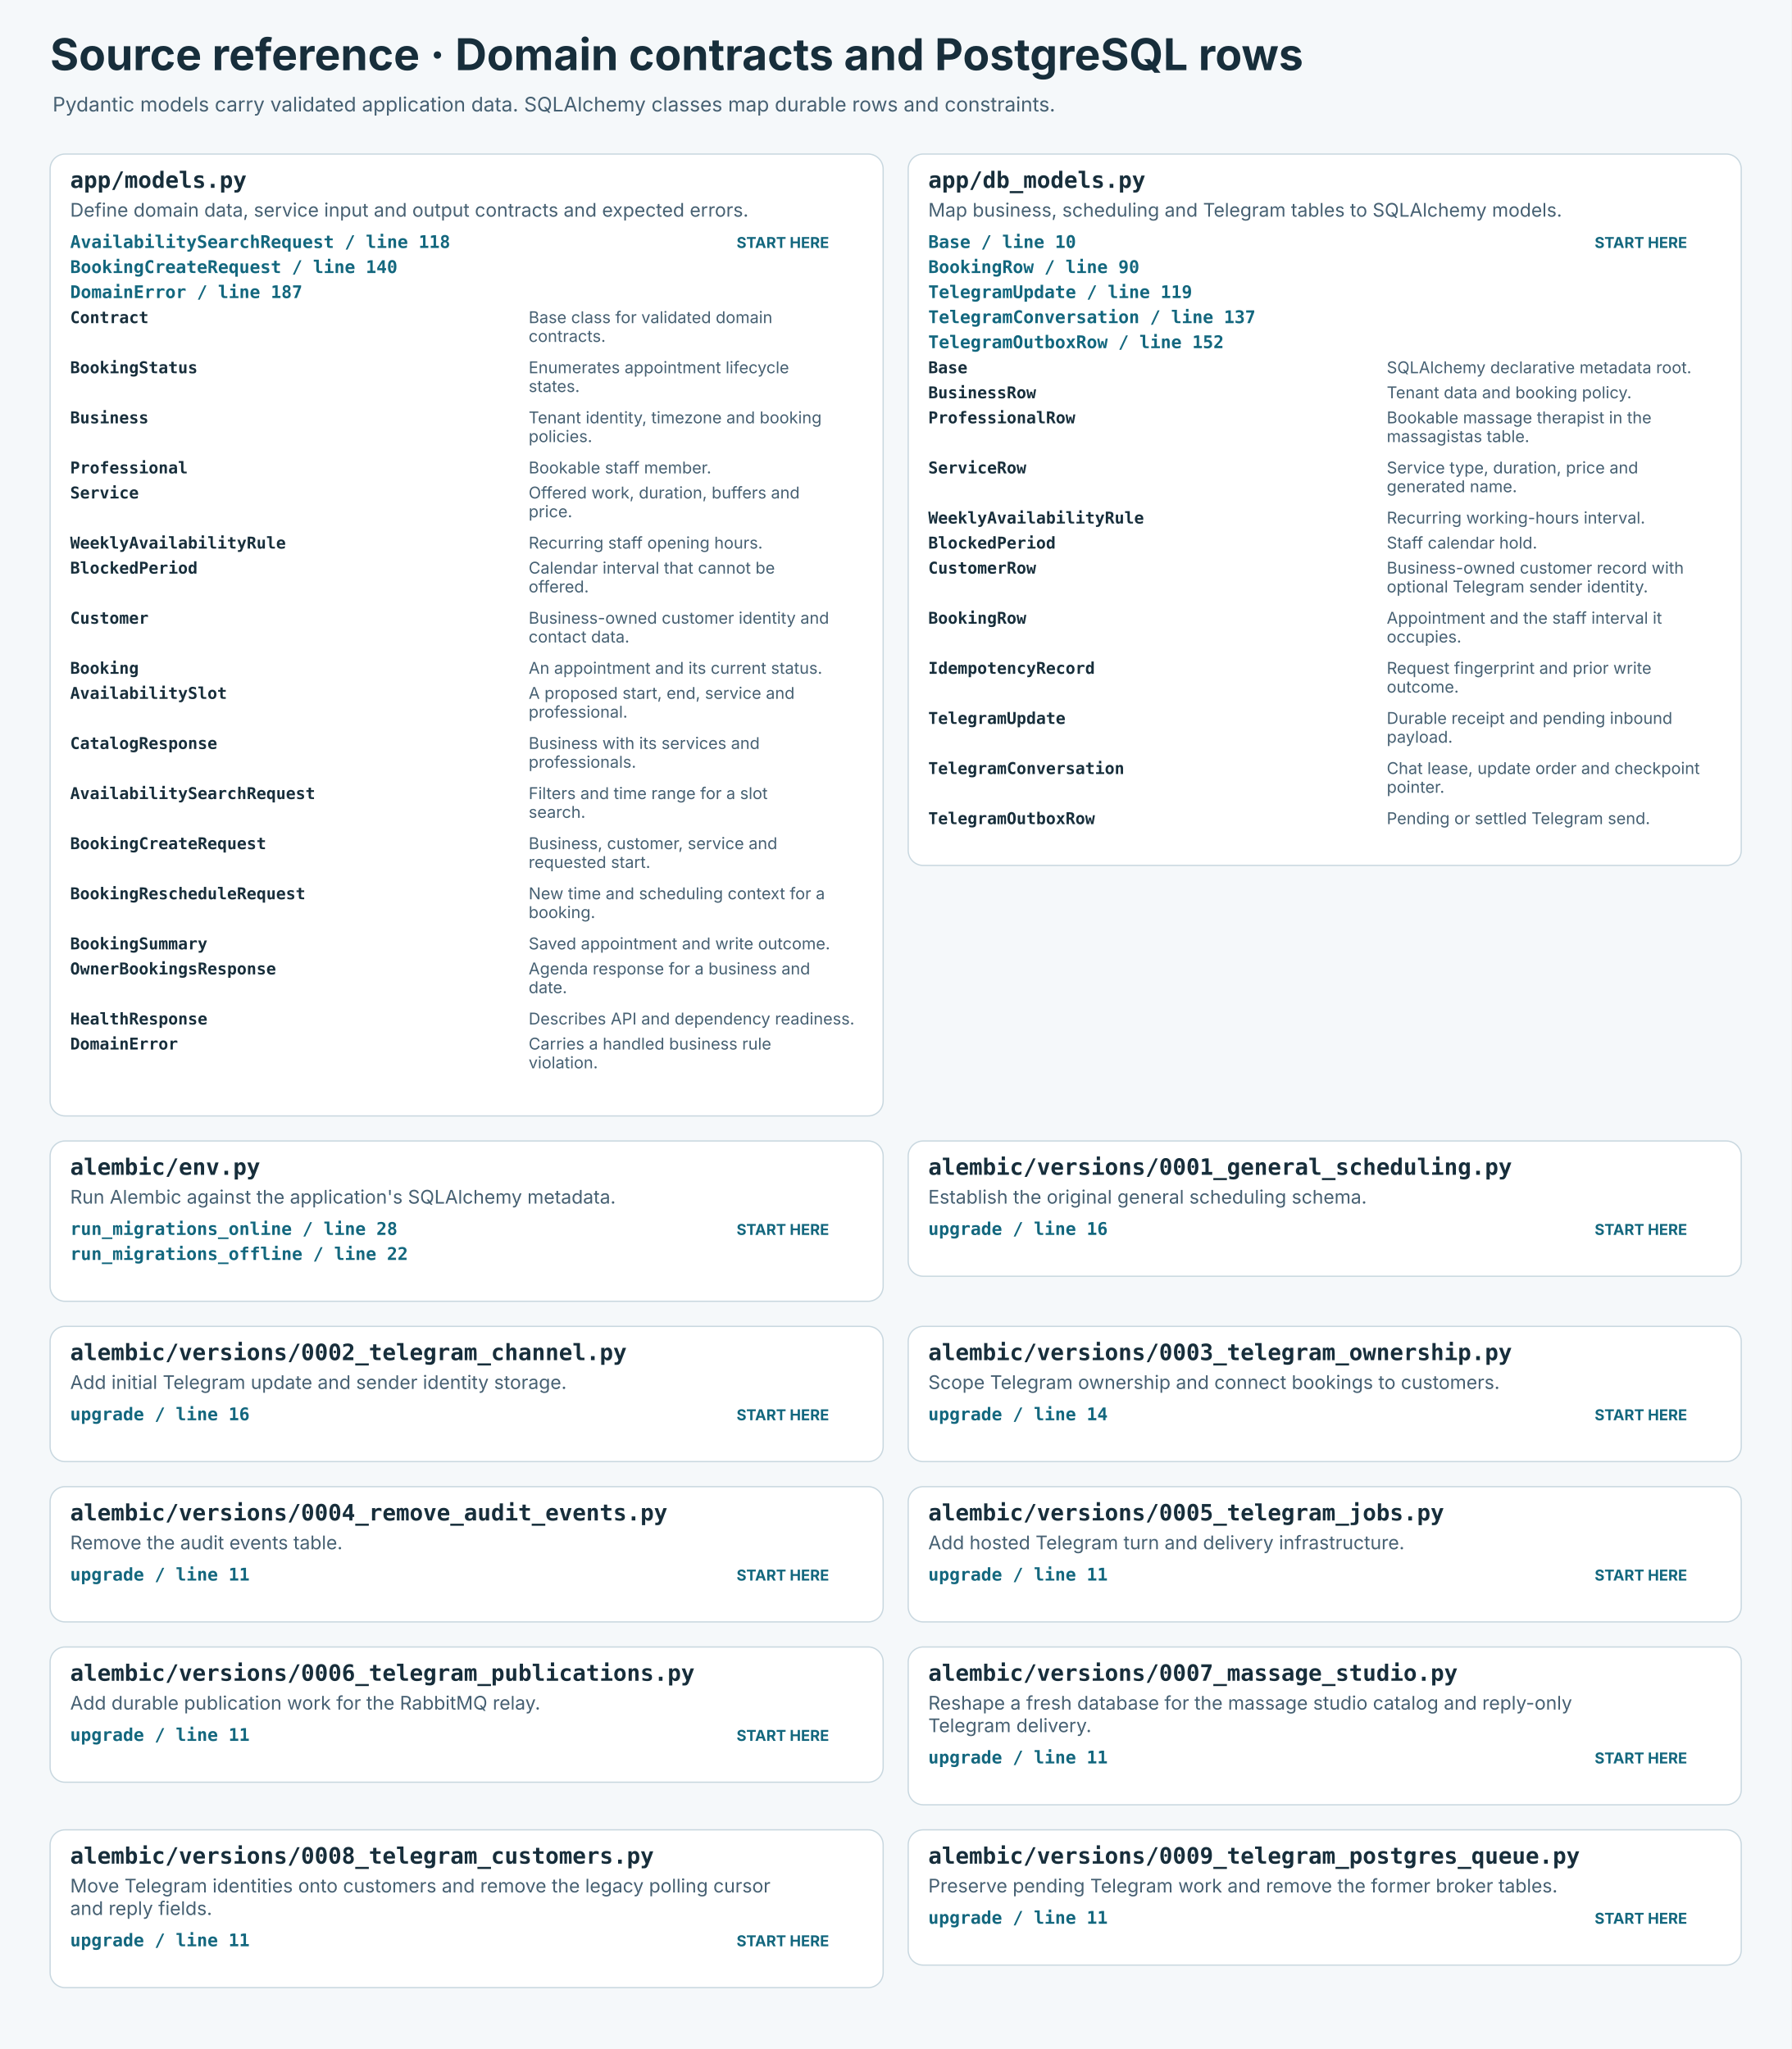
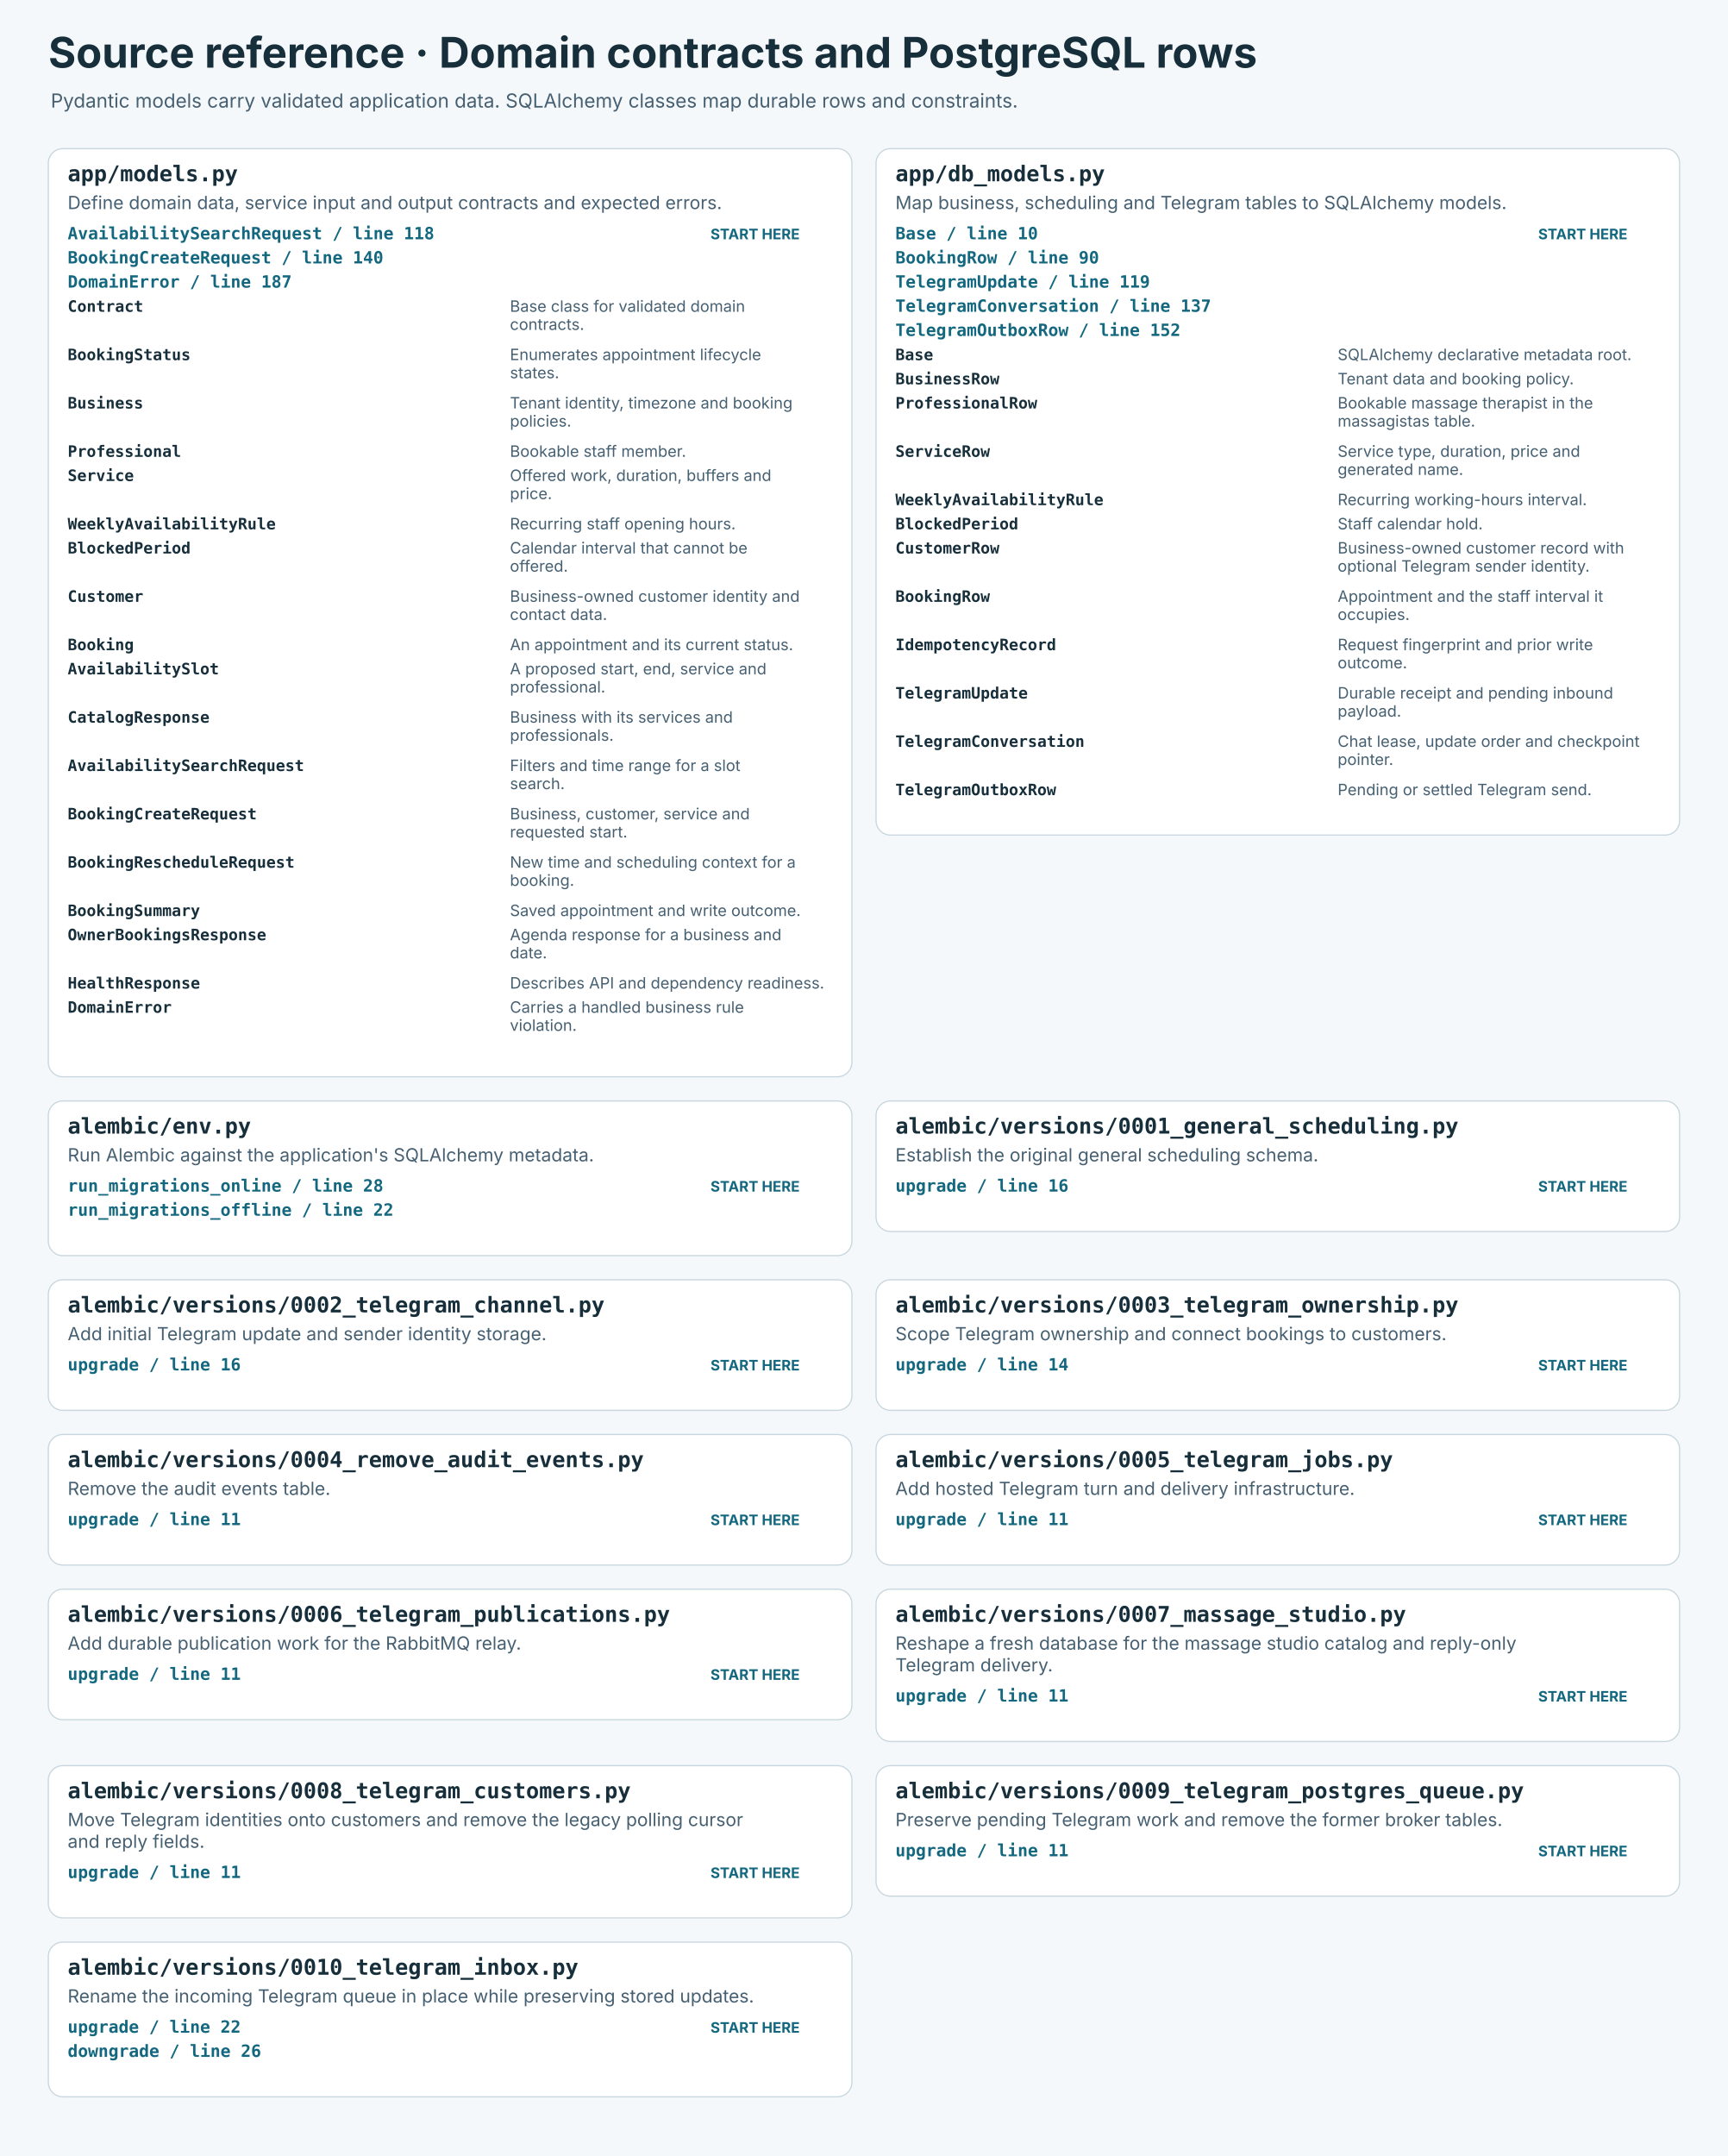
- <svg xmlns="http://www.w3.org/2000/svg" viewBox="0 0 1430 1636" width="1430" height="1636" role="img" aria-label="Source reference · Domain contracts and PostgreSQL rows">
-   <rect x="0" y="0" width="1430" height="1636" rx="0" fill="#f5f8fa" stroke="none" stroke-width="1" />
+ <svg xmlns="http://www.w3.org/2000/svg" viewBox="0 0 1430 1784" width="1430" height="1784" role="img" aria-label="Source reference · Domain contracts and PostgreSQL rows">
+   <rect x="0" y="0" width="1430" height="1784" rx="0" fill="#f5f8fa" stroke="none" stroke-width="1" />
  <text x="40" y="56" fill="#172e3b" font-size="35" font-weight="700" font-family="system-ui, -apple-system, sans-serif">Source reference · Domain contracts and PostgreSQL rows</text>
  <text x="42" y="89" fill="#466072" font-size="16" font-weight="400" font-family="system-ui, -apple-system, sans-serif">Pydantic models carry validated application data. SQLAlchemy classes map durable rows and constraints.</text>
  <g id="app-models.py" data-source="app/models.py">
    <rect x="40" y="123" width="665" height="768" rx="12" fill="#ffffff" stroke="#c8d7df" stroke-width="1" />
    <a href="../../app/models.py">
      <text x="56" y="150" fill="#172e3b" font-size="18" font-weight="700" font-family="ui-monospace, Menlo, monospace">app/models.py</text>
    </a>
    <text x="56" y="173" fill="#466072" font-size="15" font-weight="400" font-family="system-ui, -apple-system, sans-serif">Define domain data, service input and output contracts and expected errors.</text>
    <a href="../../app/models.py#L118">
      <text x="56" y="198" fill="#13677e" font-size="14" font-weight="700" font-family="ui-monospace, Menlo, monospace">AvailabilitySearchRequest  /  line 118</text>
    </a>
    <text x="588" y="198" fill="#13677e" font-size="12" font-weight="700" font-family="system-ui, -apple-system, sans-serif">START HERE</text>
    <a href="../../app/models.py#L140">
      <text x="56" y="218" fill="#13677e" font-size="14" font-weight="700" font-family="ui-monospace, Menlo, monospace">BookingCreateRequest  /  line 140</text>
    </a>
    <a href="../../app/models.py#L187">
      <text x="56" y="238" fill="#13677e" font-size="14" font-weight="700" font-family="ui-monospace, Menlo, monospace">DomainError  /  line 187</text>
    </a>
    <a href="../../app/models.py#L10">
      <text x="56" y="258" fill="#172e3b" font-size="13" font-weight="650" font-family="ui-monospace, Menlo, monospace">Contract</text>
    </a>
    <text x="422" y="258" fill="#466072" font-size="13" font-weight="400" font-family="system-ui, -apple-system, sans-serif">Base class for validated domain</text>
    <text x="422" y="273" fill="#466072" font-size="13" font-weight="400" font-family="system-ui, -apple-system, sans-serif">contracts.</text>
    <a href="../../app/models.py#L14">
      <text x="56" y="298" fill="#172e3b" font-size="13" font-weight="650" font-family="ui-monospace, Menlo, monospace">BookingStatus</text>
    </a>
    <text x="422" y="298" fill="#466072" font-size="13" font-weight="400" font-family="system-ui, -apple-system, sans-serif">Enumerates appointment lifecycle</text>
    <text x="422" y="313" fill="#466072" font-size="13" font-weight="400" font-family="system-ui, -apple-system, sans-serif">states.</text>
    <a href="../../app/models.py#L20">
      <text x="56" y="338" fill="#172e3b" font-size="13" font-weight="650" font-family="ui-monospace, Menlo, monospace">Business</text>
    </a>
    <text x="422" y="338" fill="#466072" font-size="13" font-weight="400" font-family="system-ui, -apple-system, sans-serif">Tenant identity, timezone and booking</text>
    <text x="422" y="353" fill="#466072" font-size="13" font-weight="400" font-family="system-ui, -apple-system, sans-serif">policies.</text>
    <a href="../../app/models.py#L31">
      <text x="56" y="378" fill="#172e3b" font-size="13" font-weight="650" font-family="ui-monospace, Menlo, monospace">Professional</text>
    </a>
    <text x="422" y="378" fill="#466072" font-size="13" font-weight="400" font-family="system-ui, -apple-system, sans-serif">Bookable staff member.</text>
    <a href="../../app/models.py#L38">
      <text x="56" y="398" fill="#172e3b" font-size="13" font-weight="650" font-family="ui-monospace, Menlo, monospace">Service</text>
    </a>
    <text x="422" y="398" fill="#466072" font-size="13" font-weight="400" font-family="system-ui, -apple-system, sans-serif">Offered work, duration, buffers and</text>
    <text x="422" y="413" fill="#466072" font-size="13" font-weight="400" font-family="system-ui, -apple-system, sans-serif">price.</text>
    <a href="../../app/models.py#L51">
      <text x="56" y="438" fill="#172e3b" font-size="13" font-weight="650" font-family="ui-monospace, Menlo, monospace">WeeklyAvailabilityRule</text>
    </a>
    <text x="422" y="438" fill="#466072" font-size="13" font-weight="400" font-family="system-ui, -apple-system, sans-serif">Recurring staff opening hours.</text>
    <a href="../../app/models.py#L60">
      <text x="56" y="458" fill="#172e3b" font-size="13" font-weight="650" font-family="ui-monospace, Menlo, monospace">BlockedPeriod</text>
    </a>
    <text x="422" y="458" fill="#466072" font-size="13" font-weight="400" font-family="system-ui, -apple-system, sans-serif">Calendar interval that cannot be</text>
    <text x="422" y="473" fill="#466072" font-size="13" font-weight="400" font-family="system-ui, -apple-system, sans-serif">offered.</text>
    <a href="../../app/models.py#L68">
      <text x="56" y="498" fill="#172e3b" font-size="13" font-weight="650" font-family="ui-monospace, Menlo, monospace">Customer</text>
    </a>
    <text x="422" y="498" fill="#466072" font-size="13" font-weight="400" font-family="system-ui, -apple-system, sans-serif">Business-owned customer identity and</text>
    <text x="422" y="513" fill="#466072" font-size="13" font-weight="400" font-family="system-ui, -apple-system, sans-serif">contact data.</text>
    <a href="../../app/models.py#L76">
      <text x="56" y="538" fill="#172e3b" font-size="13" font-weight="650" font-family="ui-monospace, Menlo, monospace">Booking</text>
    </a>
    <text x="422" y="538" fill="#466072" font-size="13" font-weight="400" font-family="system-ui, -apple-system, sans-serif">An appointment and its current status.</text>
    <a href="../../app/models.py#L91">
      <text x="56" y="558" fill="#172e3b" font-size="13" font-weight="650" font-family="ui-monospace, Menlo, monospace">AvailabilitySlot</text>
    </a>
    <text x="422" y="558" fill="#466072" font-size="13" font-weight="400" font-family="system-ui, -apple-system, sans-serif">A proposed start, end, service and</text>
    <text x="422" y="573" fill="#466072" font-size="13" font-weight="400" font-family="system-ui, -apple-system, sans-serif">professional.</text>
    <a href="../../app/models.py#L112">
      <text x="56" y="598" fill="#172e3b" font-size="13" font-weight="650" font-family="ui-monospace, Menlo, monospace">CatalogResponse</text>
    </a>
    <text x="422" y="598" fill="#466072" font-size="13" font-weight="400" font-family="system-ui, -apple-system, sans-serif">Business with its services and</text>
    <text x="422" y="613" fill="#466072" font-size="13" font-weight="400" font-family="system-ui, -apple-system, sans-serif">professionals.</text>
    <a href="../../app/models.py#L118">
      <text x="56" y="638" fill="#172e3b" font-size="13" font-weight="650" font-family="ui-monospace, Menlo, monospace">AvailabilitySearchRequest</text>
    </a>
    <text x="422" y="638" fill="#466072" font-size="13" font-weight="400" font-family="system-ui, -apple-system, sans-serif">Filters and time range for a slot</text>
    <text x="422" y="653" fill="#466072" font-size="13" font-weight="400" font-family="system-ui, -apple-system, sans-serif">search.</text>
    <a href="../../app/models.py#L140">
      <text x="56" y="678" fill="#172e3b" font-size="13" font-weight="650" font-family="ui-monospace, Menlo, monospace">BookingCreateRequest</text>
    </a>
    <text x="422" y="678" fill="#466072" font-size="13" font-weight="400" font-family="system-ui, -apple-system, sans-serif">Business, customer, service and</text>
    <text x="422" y="693" fill="#466072" font-size="13" font-weight="400" font-family="system-ui, -apple-system, sans-serif">requested start.</text>
    <a href="../../app/models.py#L156">
      <text x="56" y="718" fill="#172e3b" font-size="13" font-weight="650" font-family="ui-monospace, Menlo, monospace">BookingRescheduleRequest</text>
    </a>
    <text x="422" y="718" fill="#466072" font-size="13" font-weight="400" font-family="system-ui, -apple-system, sans-serif">New time and scheduling context for a</text>
    <text x="422" y="733" fill="#466072" font-size="13" font-weight="400" font-family="system-ui, -apple-system, sans-serif">booking.</text>
    <a href="../../app/models.py#L171">
      <text x="56" y="758" fill="#172e3b" font-size="13" font-weight="650" font-family="ui-monospace, Menlo, monospace">BookingSummary</text>
    </a>
    <text x="422" y="758" fill="#466072" font-size="13" font-weight="400" font-family="system-ui, -apple-system, sans-serif">Saved appointment and write outcome.</text>
    <a href="../../app/models.py#L176">
      <text x="56" y="778" fill="#172e3b" font-size="13" font-weight="650" font-family="ui-monospace, Menlo, monospace">OwnerBookingsResponse</text>
    </a>
    <text x="422" y="778" fill="#466072" font-size="13" font-weight="400" font-family="system-ui, -apple-system, sans-serif">Agenda response for a business and</text>
    <text x="422" y="793" fill="#466072" font-size="13" font-weight="400" font-family="system-ui, -apple-system, sans-serif">date.</text>
    <a href="../../app/models.py#L181">
      <text x="56" y="818" fill="#172e3b" font-size="13" font-weight="650" font-family="ui-monospace, Menlo, monospace">HealthResponse</text>
    </a>
    <text x="422" y="818" fill="#466072" font-size="13" font-weight="400" font-family="system-ui, -apple-system, sans-serif">Describes API and dependency readiness.</text>
    <a href="../../app/models.py#L187">
      <text x="56" y="838" fill="#172e3b" font-size="13" font-weight="650" font-family="ui-monospace, Menlo, monospace">DomainError</text>
    </a>
    <text x="422" y="838" fill="#466072" font-size="13" font-weight="400" font-family="system-ui, -apple-system, sans-serif">Carries a handled business rule</text>
    <text x="422" y="853" fill="#466072" font-size="13" font-weight="400" font-family="system-ui, -apple-system, sans-serif">violation.</text>
  </g>
  <g id="app-db_models.py" data-source="app/db_models.py">
    <rect x="725" y="123" width="665" height="568" rx="12" fill="#ffffff" stroke="#c8d7df" stroke-width="1" />
    <a href="../../app/db_models.py">
      <text x="741" y="150" fill="#172e3b" font-size="18" font-weight="700" font-family="ui-monospace, Menlo, monospace">app/db_models.py</text>
    </a>
    <text x="741" y="173" fill="#466072" font-size="15" font-weight="400" font-family="system-ui, -apple-system, sans-serif">Map business, scheduling and Telegram tables to SQLAlchemy models.</text>
    <a href="../../app/db_models.py#L10">
      <text x="741" y="198" fill="#13677e" font-size="14" font-weight="700" font-family="ui-monospace, Menlo, monospace">Base  /  line 10</text>
    </a>
    <text x="1273" y="198" fill="#13677e" font-size="12" font-weight="700" font-family="system-ui, -apple-system, sans-serif">START HERE</text>
    <a href="../../app/db_models.py#L90">
      <text x="741" y="218" fill="#13677e" font-size="14" font-weight="700" font-family="ui-monospace, Menlo, monospace">BookingRow  /  line 90</text>
    </a>
    <a href="../../app/db_models.py#L119">
      <text x="741" y="238" fill="#13677e" font-size="14" font-weight="700" font-family="ui-monospace, Menlo, monospace">TelegramUpdate  /  line 119</text>
    </a>
    <a href="../../app/db_models.py#L137">
      <text x="741" y="258" fill="#13677e" font-size="14" font-weight="700" font-family="ui-monospace, Menlo, monospace">TelegramConversation  /  line 137</text>
    </a>
    <a href="../../app/db_models.py#L152">
      <text x="741" y="278" fill="#13677e" font-size="14" font-weight="700" font-family="ui-monospace, Menlo, monospace">TelegramOutboxRow  /  line 152</text>
    </a>
    <a href="../../app/db_models.py#L10">
      <text x="741" y="298" fill="#172e3b" font-size="13" font-weight="650" font-family="ui-monospace, Menlo, monospace">Base</text>
    </a>
    <text x="1107" y="298" fill="#466072" font-size="13" font-weight="400" font-family="system-ui, -apple-system, sans-serif">SQLAlchemy declarative metadata root.</text>
    <a href="../../app/db_models.py#L14">
      <text x="741" y="318" fill="#172e3b" font-size="13" font-weight="650" font-family="ui-monospace, Menlo, monospace">BusinessRow</text>
    </a>
    <text x="1107" y="318" fill="#466072" font-size="13" font-weight="400" font-family="system-ui, -apple-system, sans-serif">Tenant data and booking policy.</text>
    <a href="../../app/db_models.py#L26">
      <text x="741" y="338" fill="#172e3b" font-size="13" font-weight="650" font-family="ui-monospace, Menlo, monospace">ProfessionalRow</text>
    </a>
    <text x="1107" y="338" fill="#466072" font-size="13" font-weight="400" font-family="system-ui, -apple-system, sans-serif">Bookable massage therapist in the</text>
    <text x="1107" y="353" fill="#466072" font-size="13" font-weight="400" font-family="system-ui, -apple-system, sans-serif">massagistas table.</text>
    <a href="../../app/db_models.py#L35">
      <text x="741" y="378" fill="#172e3b" font-size="13" font-weight="650" font-family="ui-monospace, Menlo, monospace">ServiceRow</text>
    </a>
    <text x="1107" y="378" fill="#466072" font-size="13" font-weight="400" font-family="system-ui, -apple-system, sans-serif">Service type, duration, price and</text>
    <text x="1107" y="393" fill="#466072" font-size="13" font-weight="400" font-family="system-ui, -apple-system, sans-serif">generated name.</text>
    <a href="../../app/db_models.py#L53">
      <text x="741" y="418" fill="#172e3b" font-size="13" font-weight="650" font-family="ui-monospace, Menlo, monospace">WeeklyAvailabilityRule</text>
    </a>
    <text x="1107" y="418" fill="#466072" font-size="13" font-weight="400" font-family="system-ui, -apple-system, sans-serif">Recurring working-hours interval.</text>
    <a href="../../app/db_models.py#L64">
      <text x="741" y="438" fill="#172e3b" font-size="13" font-weight="650" font-family="ui-monospace, Menlo, monospace">BlockedPeriod</text>
    </a>
    <text x="1107" y="438" fill="#466072" font-size="13" font-weight="400" font-family="system-ui, -apple-system, sans-serif">Staff calendar hold.</text>
    <a href="../../app/db_models.py#L75">
      <text x="741" y="458" fill="#172e3b" font-size="13" font-weight="650" font-family="ui-monospace, Menlo, monospace">CustomerRow</text>
    </a>
    <text x="1107" y="458" fill="#466072" font-size="13" font-weight="400" font-family="system-ui, -apple-system, sans-serif">Business-owned customer record with</text>
    <text x="1107" y="473" fill="#466072" font-size="13" font-weight="400" font-family="system-ui, -apple-system, sans-serif">optional Telegram sender identity.</text>
    <a href="../../app/db_models.py#L90">
      <text x="741" y="498" fill="#172e3b" font-size="13" font-weight="650" font-family="ui-monospace, Menlo, monospace">BookingRow</text>
    </a>
    <text x="1107" y="498" fill="#466072" font-size="13" font-weight="400" font-family="system-ui, -apple-system, sans-serif">Appointment and the staff interval it</text>
    <text x="1107" y="513" fill="#466072" font-size="13" font-weight="400" font-family="system-ui, -apple-system, sans-serif">occupies.</text>
    <a href="../../app/db_models.py#L107">
      <text x="741" y="538" fill="#172e3b" font-size="13" font-weight="650" font-family="ui-monospace, Menlo, monospace">IdempotencyRecord</text>
    </a>
    <text x="1107" y="538" fill="#466072" font-size="13" font-weight="400" font-family="system-ui, -apple-system, sans-serif">Request fingerprint and prior write</text>
    <text x="1107" y="553" fill="#466072" font-size="13" font-weight="400" font-family="system-ui, -apple-system, sans-serif">outcome.</text>
    <a href="../../app/db_models.py#L119">
      <text x="741" y="578" fill="#172e3b" font-size="13" font-weight="650" font-family="ui-monospace, Menlo, monospace">TelegramUpdate</text>
    </a>
    <text x="1107" y="578" fill="#466072" font-size="13" font-weight="400" font-family="system-ui, -apple-system, sans-serif">Durable receipt and pending inbound</text>
    <text x="1107" y="593" fill="#466072" font-size="13" font-weight="400" font-family="system-ui, -apple-system, sans-serif">payload.</text>
    <a href="../../app/db_models.py#L137">
      <text x="741" y="618" fill="#172e3b" font-size="13" font-weight="650" font-family="ui-monospace, Menlo, monospace">TelegramConversation</text>
    </a>
    <text x="1107" y="618" fill="#466072" font-size="13" font-weight="400" font-family="system-ui, -apple-system, sans-serif">Chat lease, update order and checkpoint</text>
    <text x="1107" y="633" fill="#466072" font-size="13" font-weight="400" font-family="system-ui, -apple-system, sans-serif">pointer.</text>
    <a href="../../app/db_models.py#L152">
      <text x="741" y="658" fill="#172e3b" font-size="13" font-weight="650" font-family="ui-monospace, Menlo, monospace">TelegramOutboxRow</text>
    </a>
    <text x="1107" y="658" fill="#466072" font-size="13" font-weight="400" font-family="system-ui, -apple-system, sans-serif">Pending or settled Telegram send.</text>
  </g>
  <g id="alembic-env.py" data-source="alembic/env.py">
    <rect x="40" y="911" width="665" height="128" rx="12" fill="#ffffff" stroke="#c8d7df" stroke-width="1" />
    <a href="../../alembic/env.py">
      <text x="56" y="938" fill="#172e3b" font-size="18" font-weight="700" font-family="ui-monospace, Menlo, monospace">alembic/env.py</text>
    </a>
    <text x="56" y="961" fill="#466072" font-size="15" font-weight="400" font-family="system-ui, -apple-system, sans-serif">Run Alembic against the application's SQLAlchemy metadata.</text>
    <a href="../../alembic/env.py#L28">
      <text x="56" y="986" fill="#13677e" font-size="14" font-weight="700" font-family="ui-monospace, Menlo, monospace">run_migrations_online  /  line 28</text>
    </a>
    <text x="588" y="986" fill="#13677e" font-size="12" font-weight="700" font-family="system-ui, -apple-system, sans-serif">START HERE</text>
    <a href="../../alembic/env.py#L22">
      <text x="56" y="1006" fill="#13677e" font-size="14" font-weight="700" font-family="ui-monospace, Menlo, monospace">run_migrations_offline  /  line 22</text>
    </a>
  </g>
  <g id="alembic-versions-0001_general_scheduling.py" data-source="alembic/versions/0001_general_scheduling.py">
    <rect x="725" y="911" width="665" height="108" rx="12" fill="#ffffff" stroke="#c8d7df" stroke-width="1" />
    <a href="../../alembic/versions/0001_general_scheduling.py">
      <text x="741" y="938" fill="#172e3b" font-size="18" font-weight="700" font-family="ui-monospace, Menlo, monospace">alembic/versions/0001_general_scheduling.py</text>
    </a>
    <text x="741" y="961" fill="#466072" font-size="15" font-weight="400" font-family="system-ui, -apple-system, sans-serif">Establish the original general scheduling schema.</text>
    <a href="../../alembic/versions/0001_general_scheduling.py#L16">
      <text x="741" y="986" fill="#13677e" font-size="14" font-weight="700" font-family="ui-monospace, Menlo, monospace">upgrade  /  line 16</text>
    </a>
    <text x="1273" y="986" fill="#13677e" font-size="12" font-weight="700" font-family="system-ui, -apple-system, sans-serif">START HERE</text>
  </g>
  <g id="alembic-versions-0002_telegram_channel.py" data-source="alembic/versions/0002_telegram_channel.py">
    <rect x="40" y="1059" width="665" height="108" rx="12" fill="#ffffff" stroke="#c8d7df" stroke-width="1" />
    <a href="../../alembic/versions/0002_telegram_channel.py">
      <text x="56" y="1086" fill="#172e3b" font-size="18" font-weight="700" font-family="ui-monospace, Menlo, monospace">alembic/versions/0002_telegram_channel.py</text>
    </a>
    <text x="56" y="1109" fill="#466072" font-size="15" font-weight="400" font-family="system-ui, -apple-system, sans-serif">Add initial Telegram update and sender identity storage.</text>
    <a href="../../alembic/versions/0002_telegram_channel.py#L16">
      <text x="56" y="1134" fill="#13677e" font-size="14" font-weight="700" font-family="ui-monospace, Menlo, monospace">upgrade  /  line 16</text>
    </a>
    <text x="588" y="1134" fill="#13677e" font-size="12" font-weight="700" font-family="system-ui, -apple-system, sans-serif">START HERE</text>
  </g>
  <g id="alembic-versions-0003_telegram_ownership.py" data-source="alembic/versions/0003_telegram_ownership.py">
    <rect x="725" y="1059" width="665" height="108" rx="12" fill="#ffffff" stroke="#c8d7df" stroke-width="1" />
    <a href="../../alembic/versions/0003_telegram_ownership.py">
      <text x="741" y="1086" fill="#172e3b" font-size="18" font-weight="700" font-family="ui-monospace, Menlo, monospace">alembic/versions/0003_telegram_ownership.py</text>
    </a>
    <text x="741" y="1109" fill="#466072" font-size="15" font-weight="400" font-family="system-ui, -apple-system, sans-serif">Scope Telegram ownership and connect bookings to customers.</text>
    <a href="../../alembic/versions/0003_telegram_ownership.py#L14">
      <text x="741" y="1134" fill="#13677e" font-size="14" font-weight="700" font-family="ui-monospace, Menlo, monospace">upgrade  /  line 14</text>
    </a>
    <text x="1273" y="1134" fill="#13677e" font-size="12" font-weight="700" font-family="system-ui, -apple-system, sans-serif">START HERE</text>
  </g>
  <g id="alembic-versions-0004_remove_audit_events.py" data-source="alembic/versions/0004_remove_audit_events.py">
    <rect x="40" y="1187" width="665" height="108" rx="12" fill="#ffffff" stroke="#c8d7df" stroke-width="1" />
    <a href="../../alembic/versions/0004_remove_audit_events.py">
      <text x="56" y="1214" fill="#172e3b" font-size="18" font-weight="700" font-family="ui-monospace, Menlo, monospace">alembic/versions/0004_remove_audit_events.py</text>
    </a>
    <text x="56" y="1237" fill="#466072" font-size="15" font-weight="400" font-family="system-ui, -apple-system, sans-serif">Remove the audit events table.</text>
    <a href="../../alembic/versions/0004_remove_audit_events.py#L11">
      <text x="56" y="1262" fill="#13677e" font-size="14" font-weight="700" font-family="ui-monospace, Menlo, monospace">upgrade  /  line 11</text>
    </a>
    <text x="588" y="1262" fill="#13677e" font-size="12" font-weight="700" font-family="system-ui, -apple-system, sans-serif">START HERE</text>
  </g>
  <g id="alembic-versions-0005_telegram_jobs.py" data-source="alembic/versions/0005_telegram_jobs.py">
    <rect x="725" y="1187" width="665" height="108" rx="12" fill="#ffffff" stroke="#c8d7df" stroke-width="1" />
    <a href="../../alembic/versions/0005_telegram_jobs.py">
      <text x="741" y="1214" fill="#172e3b" font-size="18" font-weight="700" font-family="ui-monospace, Menlo, monospace">alembic/versions/0005_telegram_jobs.py</text>
    </a>
    <text x="741" y="1237" fill="#466072" font-size="15" font-weight="400" font-family="system-ui, -apple-system, sans-serif">Add hosted Telegram turn and delivery infrastructure.</text>
    <a href="../../alembic/versions/0005_telegram_jobs.py#L11">
      <text x="741" y="1262" fill="#13677e" font-size="14" font-weight="700" font-family="ui-monospace, Menlo, monospace">upgrade  /  line 11</text>
    </a>
    <text x="1273" y="1262" fill="#13677e" font-size="12" font-weight="700" font-family="system-ui, -apple-system, sans-serif">START HERE</text>
  </g>
  <g id="alembic-versions-0006_telegram_publications.py" data-source="alembic/versions/0006_telegram_publications.py">
    <rect x="40" y="1315" width="665" height="108" rx="12" fill="#ffffff" stroke="#c8d7df" stroke-width="1" />
    <a href="../../alembic/versions/0006_telegram_publications.py">
      <text x="56" y="1342" fill="#172e3b" font-size="18" font-weight="700" font-family="ui-monospace, Menlo, monospace">alembic/versions/0006_telegram_publications.py</text>
    </a>
    <text x="56" y="1365" fill="#466072" font-size="15" font-weight="400" font-family="system-ui, -apple-system, sans-serif">Add durable publication work for the RabbitMQ relay.</text>
    <a href="../../alembic/versions/0006_telegram_publications.py#L11">
      <text x="56" y="1390" fill="#13677e" font-size="14" font-weight="700" font-family="ui-monospace, Menlo, monospace">upgrade  /  line 11</text>
    </a>
    <text x="588" y="1390" fill="#13677e" font-size="12" font-weight="700" font-family="system-ui, -apple-system, sans-serif">START HERE</text>
  </g>
  <g id="alembic-versions-0007_massage_studio.py" data-source="alembic/versions/0007_massage_studio.py">
    <rect x="725" y="1315" width="665" height="126" rx="12" fill="#ffffff" stroke="#c8d7df" stroke-width="1" />
    <a href="../../alembic/versions/0007_massage_studio.py">
      <text x="741" y="1342" fill="#172e3b" font-size="18" font-weight="700" font-family="ui-monospace, Menlo, monospace">alembic/versions/0007_massage_studio.py</text>
    </a>
    <text x="741" y="1365" fill="#466072" font-size="15" font-weight="400" font-family="system-ui, -apple-system, sans-serif">Reshape a fresh database for the massage studio catalog and reply-only</text>
    <text x="741" y="1383" fill="#466072" font-size="15" font-weight="400" font-family="system-ui, -apple-system, sans-serif">Telegram delivery.</text>
    <a href="../../alembic/versions/0007_massage_studio.py#L11">
      <text x="741" y="1408" fill="#13677e" font-size="14" font-weight="700" font-family="ui-monospace, Menlo, monospace">upgrade  /  line 11</text>
    </a>
    <text x="1273" y="1408" fill="#13677e" font-size="12" font-weight="700" font-family="system-ui, -apple-system, sans-serif">START HERE</text>
  </g>
  <g id="alembic-versions-0008_telegram_customers.py" data-source="alembic/versions/0008_telegram_customers.py">
    <rect x="40" y="1461" width="665" height="126" rx="12" fill="#ffffff" stroke="#c8d7df" stroke-width="1" />
    <a href="../../alembic/versions/0008_telegram_customers.py">
      <text x="56" y="1488" fill="#172e3b" font-size="18" font-weight="700" font-family="ui-monospace, Menlo, monospace">alembic/versions/0008_telegram_customers.py</text>
    </a>
    <text x="56" y="1511" fill="#466072" font-size="15" font-weight="400" font-family="system-ui, -apple-system, sans-serif">Move Telegram identities onto customers and remove the legacy polling cursor</text>
    <text x="56" y="1529" fill="#466072" font-size="15" font-weight="400" font-family="system-ui, -apple-system, sans-serif">and reply fields.</text>
    <a href="../../alembic/versions/0008_telegram_customers.py#L11">
      <text x="56" y="1554" fill="#13677e" font-size="14" font-weight="700" font-family="ui-monospace, Menlo, monospace">upgrade  /  line 11</text>
    </a>
    <text x="588" y="1554" fill="#13677e" font-size="12" font-weight="700" font-family="system-ui, -apple-system, sans-serif">START HERE</text>
  </g>
  <g id="alembic-versions-0009_telegram_postgres_queue.py" data-source="alembic/versions/0009_telegram_postgres_queue.py">
    <rect x="725" y="1461" width="665" height="108" rx="12" fill="#ffffff" stroke="#c8d7df" stroke-width="1" />
    <a href="../../alembic/versions/0009_telegram_postgres_queue.py">
      <text x="741" y="1488" fill="#172e3b" font-size="18" font-weight="700" font-family="ui-monospace, Menlo, monospace">alembic/versions/0009_telegram_postgres_queue.py</text>
    </a>
    <text x="741" y="1511" fill="#466072" font-size="15" font-weight="400" font-family="system-ui, -apple-system, sans-serif">Preserve pending Telegram work and remove the former broker tables.</text>
    <a href="../../alembic/versions/0009_telegram_postgres_queue.py#L11">
      <text x="741" y="1536" fill="#13677e" font-size="14" font-weight="700" font-family="ui-monospace, Menlo, monospace">upgrade  /  line 11</text>
    </a>
    <text x="1273" y="1536" fill="#13677e" font-size="12" font-weight="700" font-family="system-ui, -apple-system, sans-serif">START HERE</text>
  </g>
+   <g id="alembic-versions-0010_telegram_inbox.py" data-source="alembic/versions/0010_telegram_inbox.py">
+     <rect x="40" y="1607" width="665" height="128" rx="12" fill="#ffffff" stroke="#c8d7df" stroke-width="1" />
+     <a href="../../alembic/versions/0010_telegram_inbox.py">
+       <text x="56" y="1634" fill="#172e3b" font-size="18" font-weight="700" font-family="ui-monospace, Menlo, monospace">alembic/versions/0010_telegram_inbox.py</text>
+     </a>
+     <text x="56" y="1657" fill="#466072" font-size="15" font-weight="400" font-family="system-ui, -apple-system, sans-serif">Rename the incoming Telegram queue in place while preserving stored updates.</text>
+     <a href="../../alembic/versions/0010_telegram_inbox.py#L22">
+       <text x="56" y="1682" fill="#13677e" font-size="14" font-weight="700" font-family="ui-monospace, Menlo, monospace">upgrade  /  line 22</text>
+     </a>
+     <text x="588" y="1682" fill="#13677e" font-size="12" font-weight="700" font-family="system-ui, -apple-system, sans-serif">START HERE</text>
+     <a href="../../alembic/versions/0010_telegram_inbox.py#L26">
+       <text x="56" y="1702" fill="#13677e" font-size="14" font-weight="700" font-family="ui-monospace, Menlo, monospace">downgrade  /  line 26</text>
+     </a>
+   </g>
</svg>
